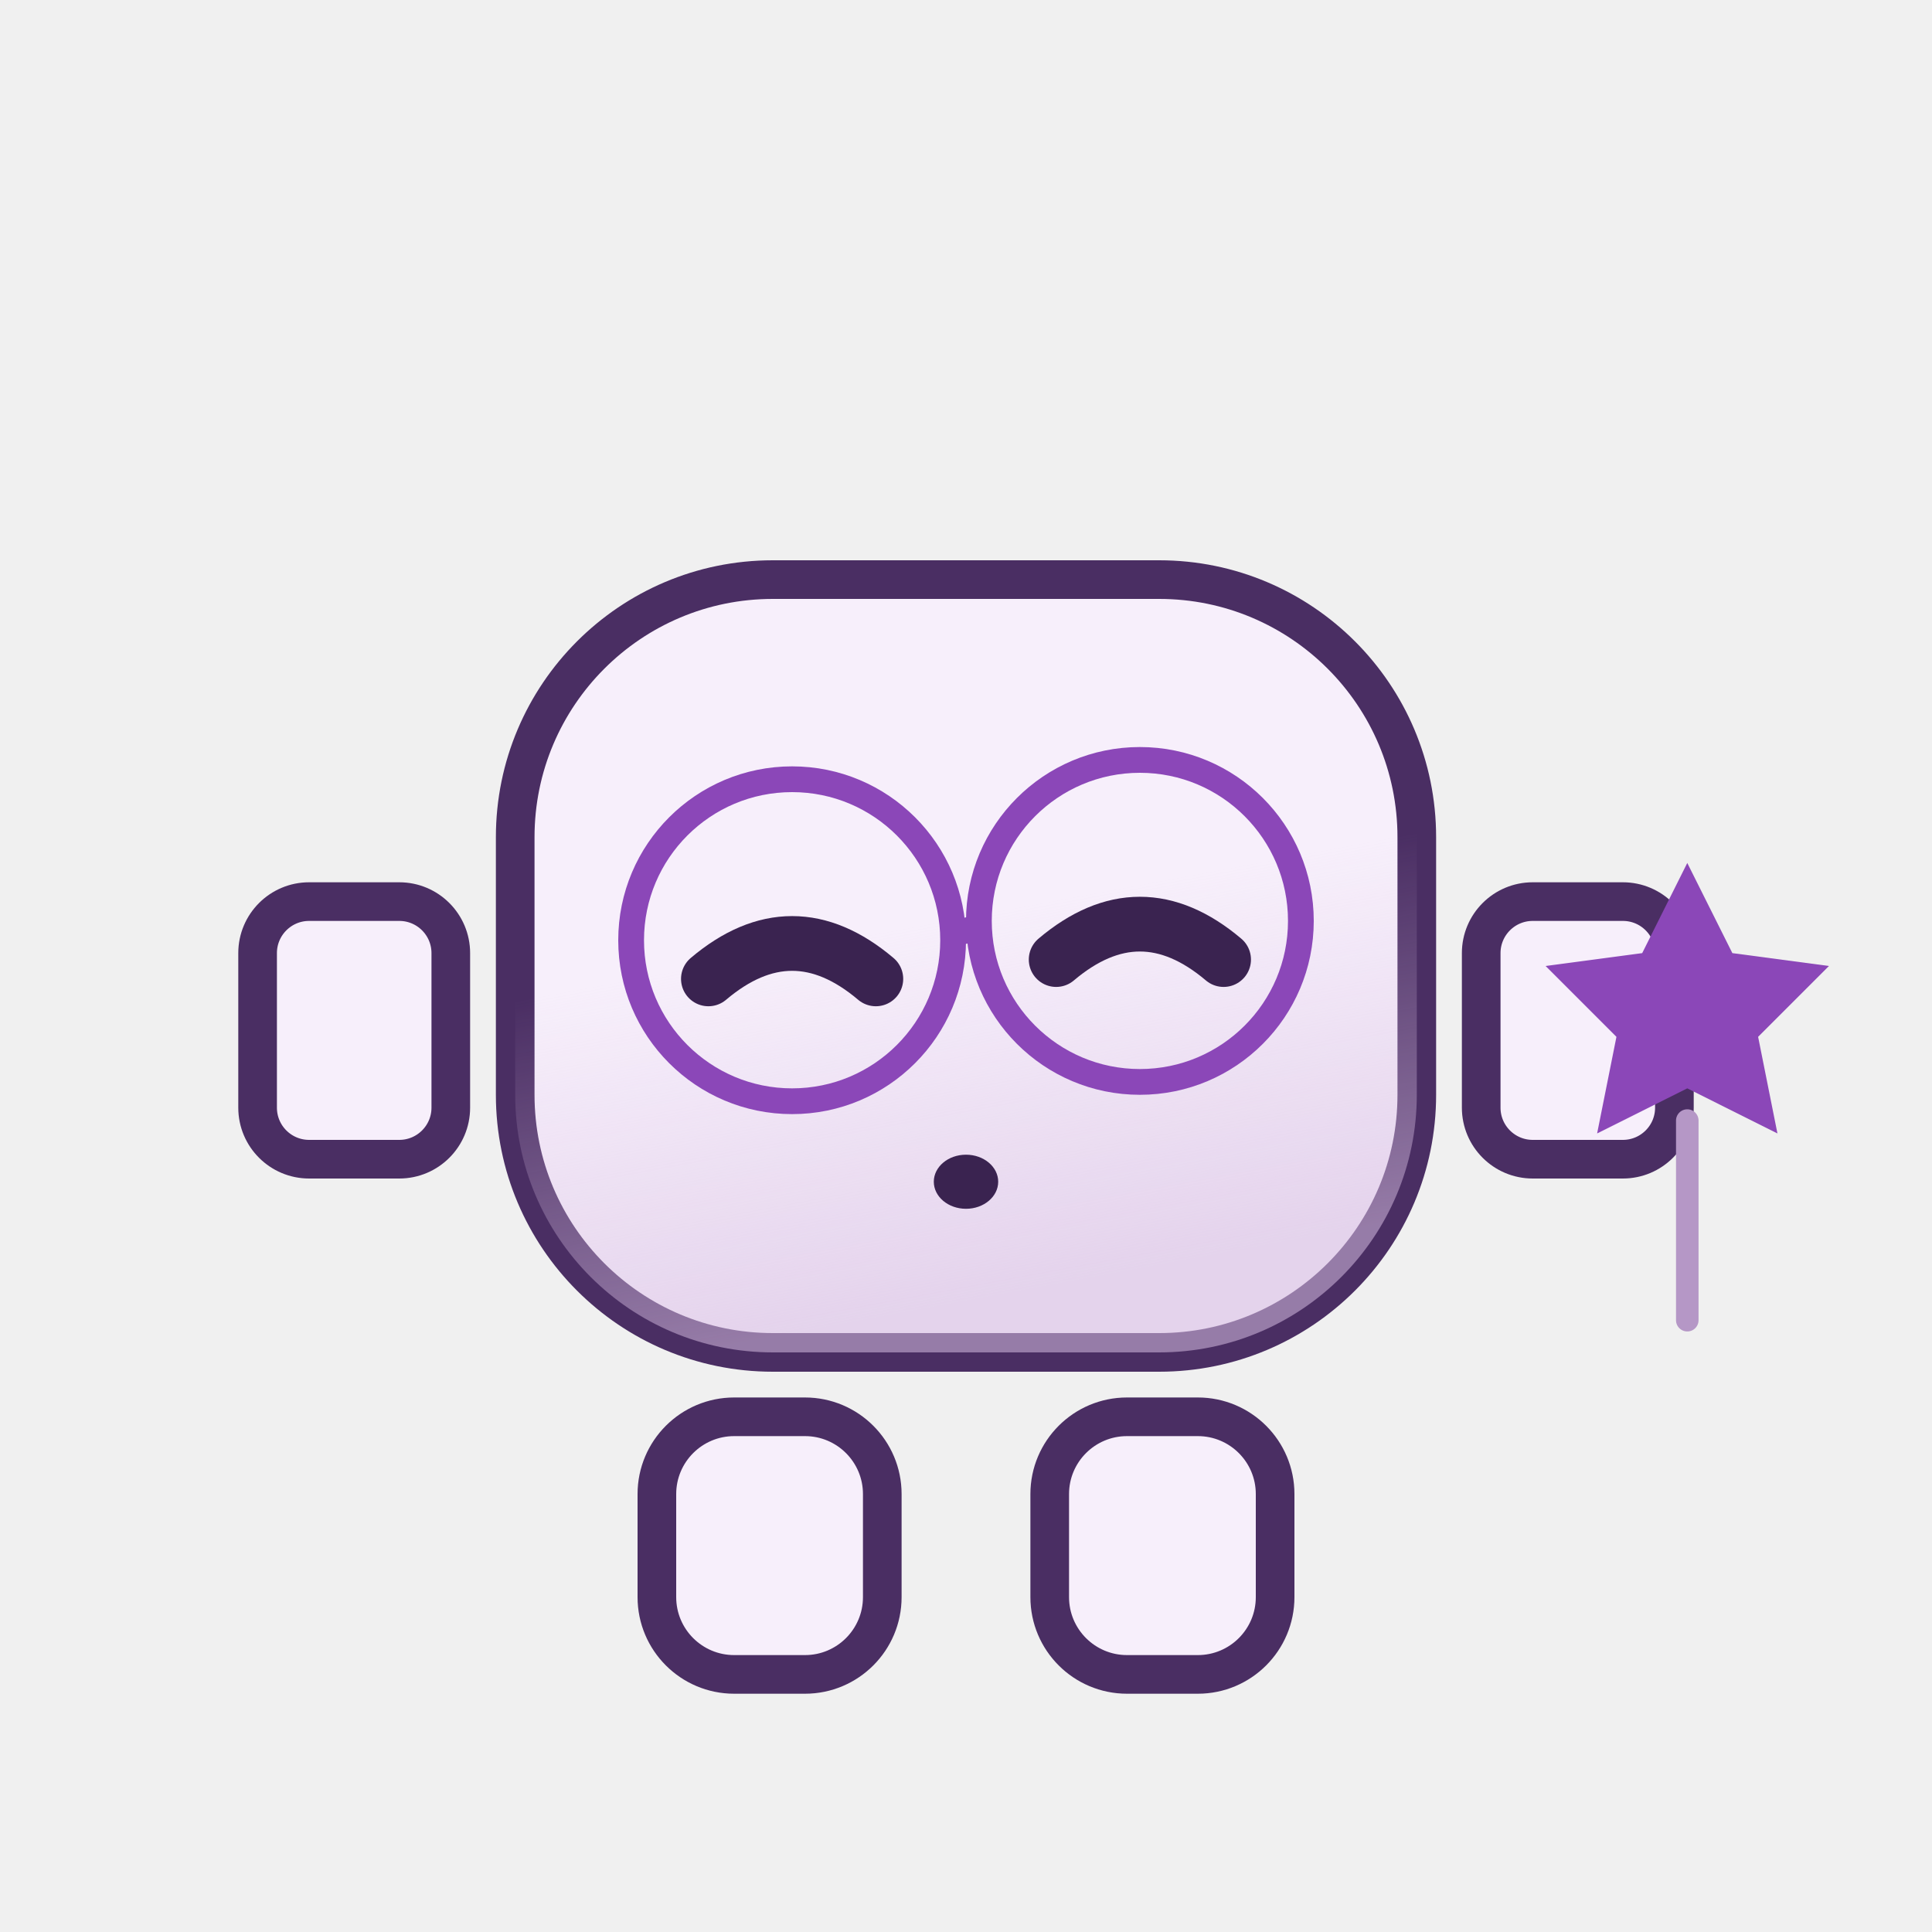
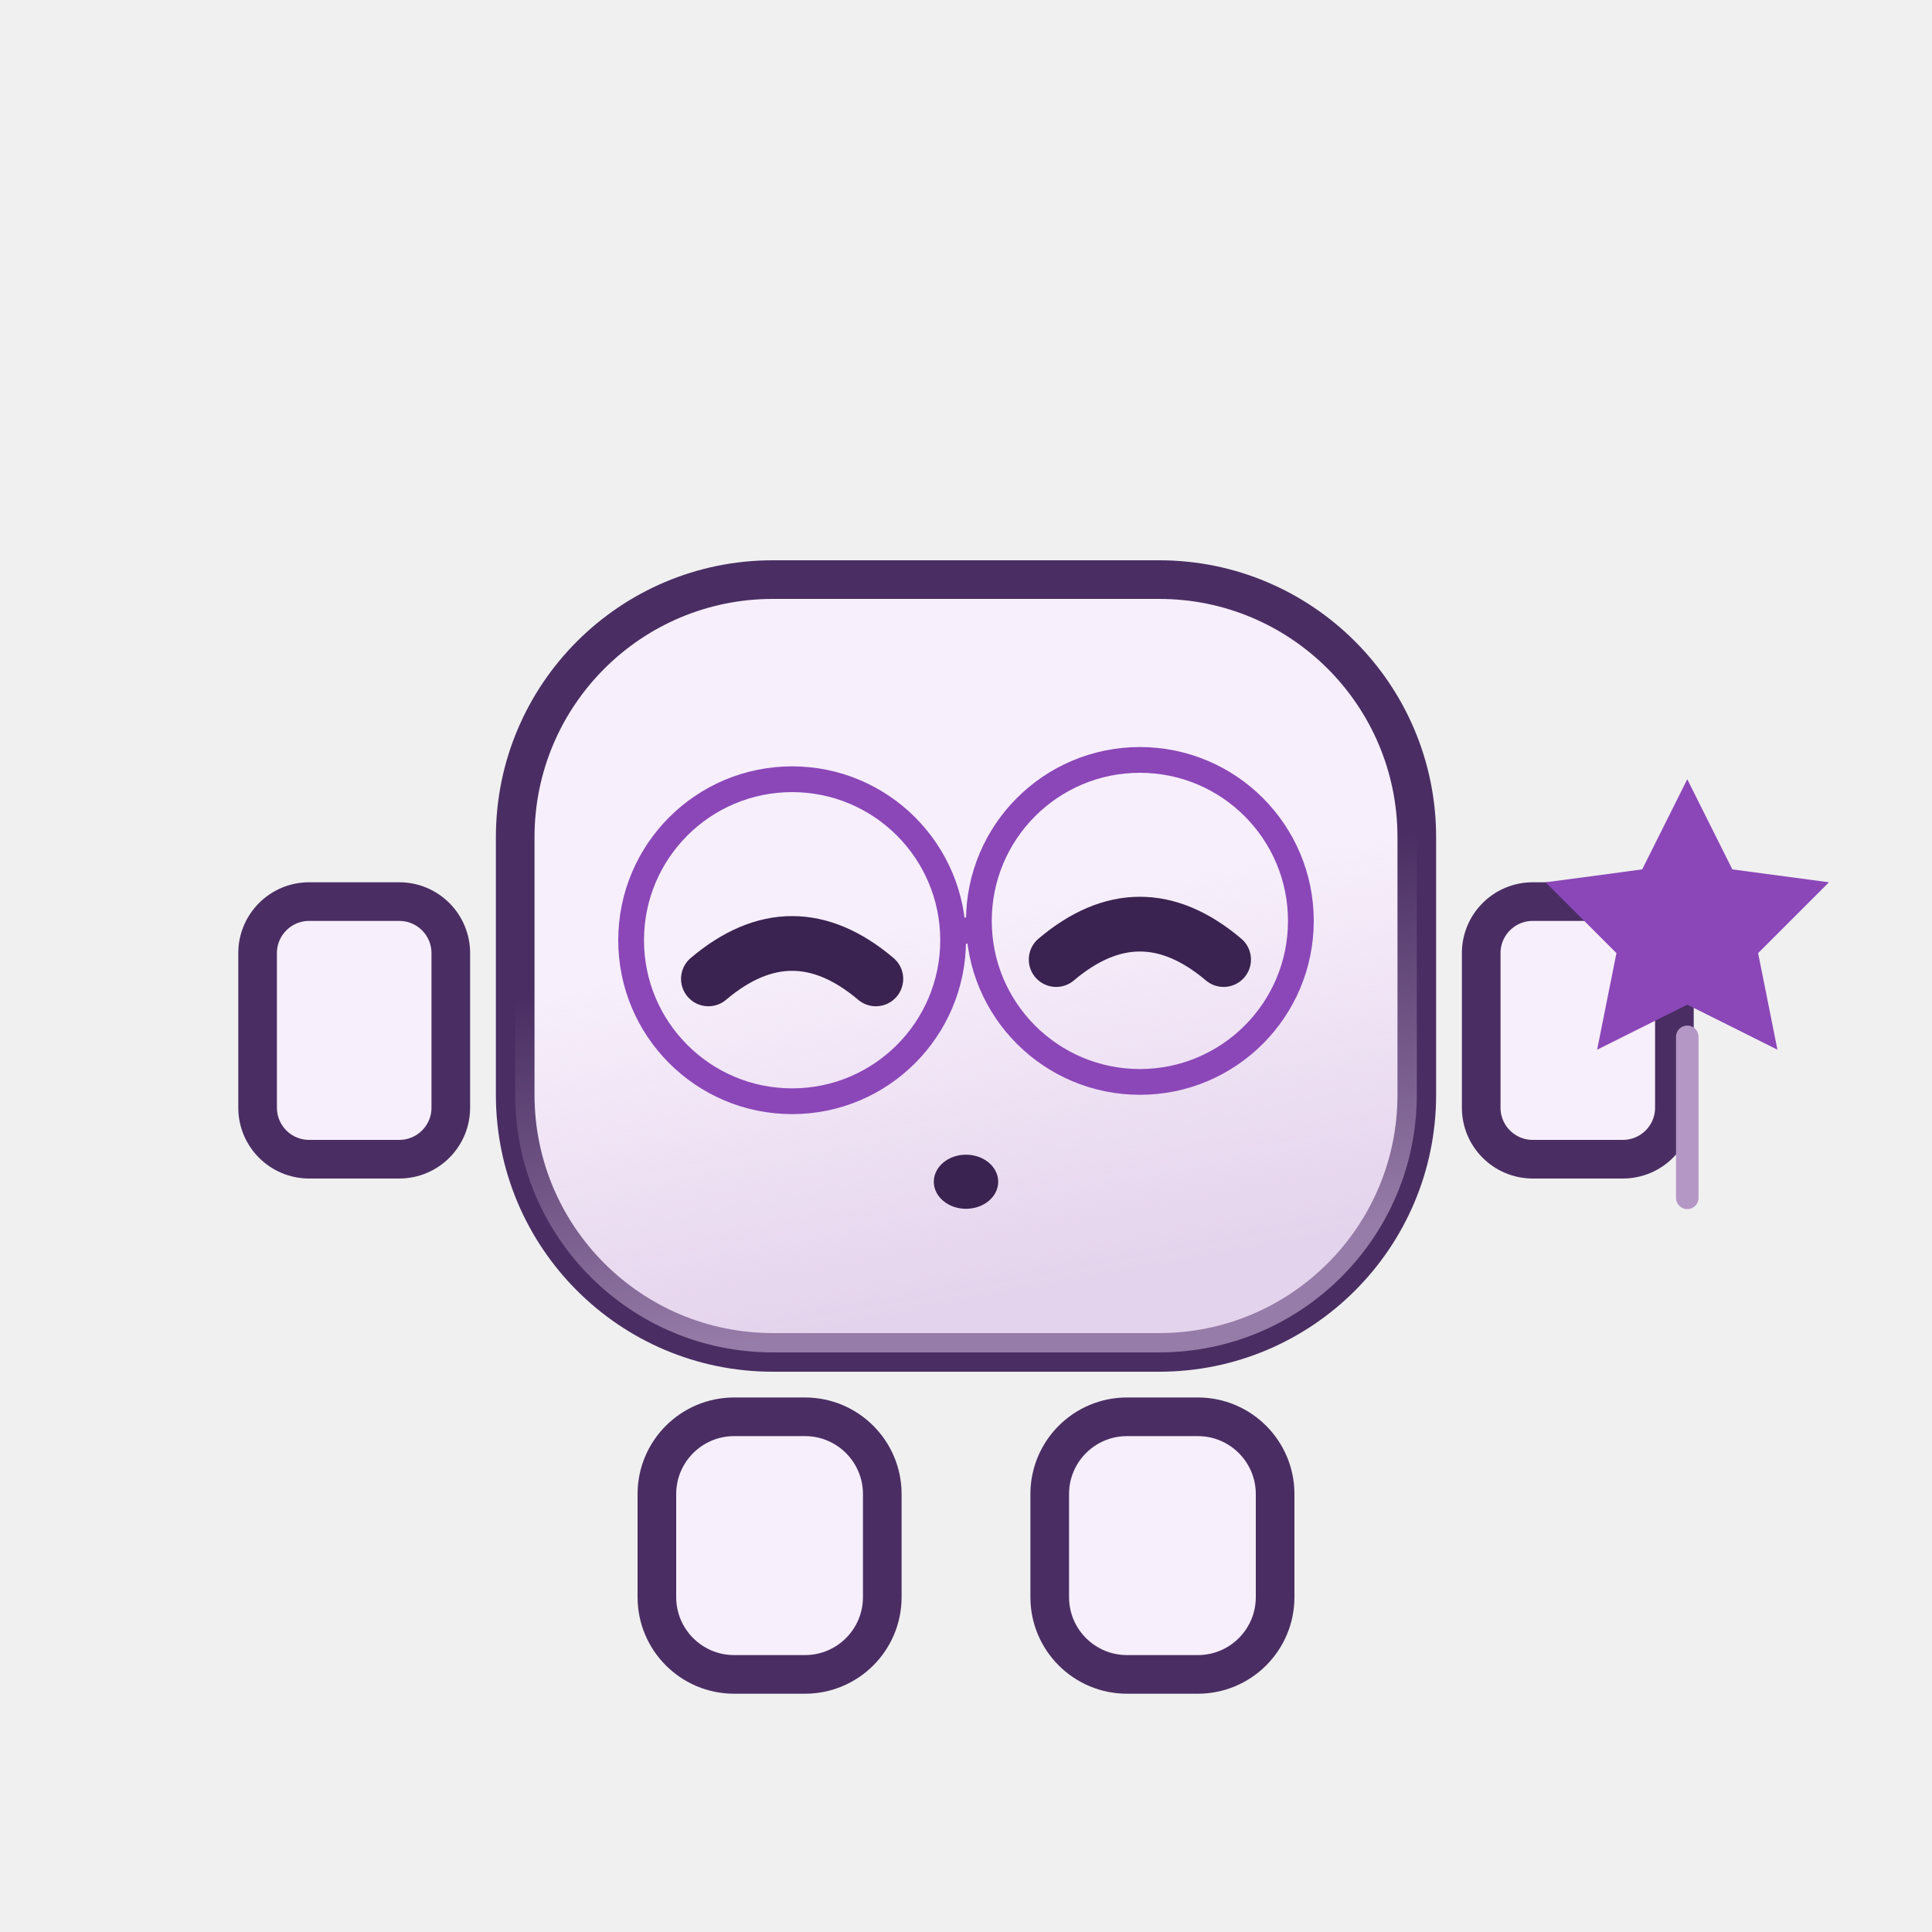
<svg xmlns="http://www.w3.org/2000/svg" viewBox="-3 -5 30 30">
  <defs>
    <linearGradient id="ccC-lo" x1="0" y1="0" x2="0.22" y2="1">
      <stop offset="52%" stop-color="#D5BCE0" stop-opacity="0" />
      <stop offset="100%" stop-color="#D5BCE0" stop-opacity="0.55" />
    </linearGradient>
  </defs>
  <g id="rig-root">
    <g id="rig-arm-left" data-pivot="2.5 9">
      <path d="M1.8 9 L3.2 9 A0.8 0.8 0 0 1 4 9.8 L4 12.2 A0.8 0.8 0 0 1 3.2 13 L1.8 13 A0.8 0.8 0 0 1 1 12.2 L1 9.8 A0.8 0.8 0 0 1 1.8 9 Z" fill="#F7EFFB" stroke="#4A2E63" stroke-width="0.6" />
    </g>
    <g id="rig-arm-right" data-pivot="21.5 9">
      <path d="M20.8 9 L22.2 9 A0.8 0.8 0 0 1 23 9.8 L23 12.2 A0.8 0.8 0 0 1 22.2 13 L20.8 13 A0.8 0.8 0 0 1 20 12.2 L20 9.8 A0.8 0.8 0 0 1 20.8 9 Z" fill="#F7EFFB" stroke="#4A2E63" stroke-width="0.6" />
      <g id="slot-item">
-         <path d="M23.2 8.4 L23.9 9.8 L25.4 10 L24.3 11.1 L24.6 12.6 L23.2 11.9 L21.8 12.6 L22.1 11.1 L21 10 L22.5 9.8 Z" fill="#8B47B8" />
-         <path d="M23.2 12.4 L23.2 15.5" stroke="#B597C6" stroke-width="0.35" stroke-linecap="round" />
+         <path d="M23.2 7.1 L23.9 8.5 L25.4 8.7 L24.3 9.8 L24.6 11.3 L23.2 10.6 L21.8 11.3 L22.1 9.8 L21 8.7 L22.5 8.5 Z" fill="#8B47B8" />
+         <path d="M23.2 11.1 L23.2 13.6" stroke="#B597C6" stroke-width="0.35" stroke-linecap="round" />
      </g>
    </g>
    <g id="rig-leg-left" data-pivot="8.95 17">
      <rect x="7.2" y="17" width="3.5" height="4" rx="1.2" fill="#F7EFFB" stroke="#4A2E63" stroke-width="0.6" />
    </g>
    <g id="rig-leg-right" data-pivot="15.05 17">
      <rect x="13.3" y="17" width="3.5" height="4" rx="1.2" fill="#F7EFFB" stroke="#4A2E63" stroke-width="0.6" />
    </g>
    <g id="rig-body">
      <path d="M9 4 L15 4 A4 4 0 0 1 19 8 L19 12 A4 4 0 0 1 15 16 L9 16 A4 4 0 0 1 5 12 L5 8 A4 4 0 0 1 9 4 Z" fill="#F7EFFB" stroke="#4A2E63" stroke-width="0.6" />
      <path d="M9 4 L15 4 A4 4 0 0 1 19 8 L19 12 A4 4 0 0 1 15 16 L9 16 A4 4 0 0 1 5 12 L5 8 A4 4 0 0 1 9 4 Z" fill="url(#ccC-lo)" />
      <g id="rig-face-idle">
        <path d="M8 10.2 Q9.3 9.1 10.6 10.2" fill="none" stroke="#3A2350" stroke-width="0.85" stroke-linecap="round" />
        <path d="M13.4 9.9 Q14.7 8.8 16 9.9" fill="none" stroke="#3A2350" stroke-width="0.85" stroke-linecap="round" />
        <ellipse cx="12" cy="13.35" rx="0.5" ry="0.42" fill="#3A2350" />
      </g>
      <g id="rig-face-welcome" style="display:none">
        <ellipse cx="9.3" cy="9.55" rx="1.6" ry="2.2" fill="#3A2350" />
        <g class="pupil">
          <circle cx="9.68" cy="8.83" r="0.52" fill="#FFFFFF" />
          <circle cx="8.82" cy="10.05" r="0.21" fill="#FFFFFF" fill-opacity="0.85" />
        </g>
        <ellipse cx="14.7" cy="9.25" rx="1.6" ry="2.2" fill="#3A2350" />
        <g class="pupil">
          <circle cx="15.08" cy="8.53" r="0.52" fill="#FFFFFF" />
          <circle cx="14.22" cy="9.75" r="0.21" fill="#FFFFFF" fill-opacity="0.85" />
        </g>
        <g transform="rotate(-2 12 13.3)">
          <path d="M10.8 13.3 Q10.8 13 12 13 Q13.2 13 13.2 13.3 A1.1 1 0 0 1 10.8 13.3 Z" fill="#3A2350" />
        </g>
      </g>
      <g id="rig-face-curious" style="display:none">
        <ellipse cx="9.3" cy="9.55" rx="1.6" ry="2.2" fill="#3A2350" />
        <g class="pupil">
          <circle cx="9.68" cy="8.83" r="0.52" fill="#FFFFFF" />
          <circle cx="8.82" cy="10.05" r="0.21" fill="#FFFFFF" fill-opacity="0.85" />
        </g>
        <ellipse cx="14.7" cy="9.25" rx="1.6" ry="2.2" fill="#3A2350" />
        <g class="pupil">
          <circle cx="15.08" cy="8.53" r="0.52" fill="#FFFFFF" />
          <circle cx="14.22" cy="9.75" r="0.21" fill="#FFFFFF" fill-opacity="0.85" />
        </g>
        <path d="M8 7.1 L10.6 6.9" fill="none" stroke="#3A2350" stroke-width="0.5" stroke-linecap="round" />
        <path d="M13.35 6.6 Q14.7 5.7 16.05 6" fill="none" stroke="#3A2350" stroke-width="0.5" stroke-linecap="round" />
        <ellipse cx="12.05" cy="13.35" rx="0.45" ry="0.5" fill="#3A2350" />
      </g>
      <g id="rig-face-shocked" style="display:none">
        <ellipse cx="9.3" cy="9.7" rx="1.79" ry="2.46" fill="#3A2350" />
        <g class="pupil">
          <circle cx="9.73" cy="8.89" r="0.58" fill="#FFFFFF" />
          <circle cx="8.76" cy="10.26" r="0.24" fill="#FFFFFF" fill-opacity="0.85" />
        </g>
        <ellipse cx="14.7" cy="9.4" rx="1.79" ry="2.46" fill="#3A2350" />
        <g class="pupil">
          <circle cx="15.13" cy="8.59" r="0.58" fill="#FFFFFF" />
          <circle cx="14.16" cy="9.96" r="0.24" fill="#FFFFFF" fill-opacity="0.85" />
        </g>
        <path d="M7.95 6.5 Q9.3 5.9 10.65 6.5" fill="none" stroke="#3A2350" stroke-width="0.5" stroke-linecap="round" />
        <path d="M13.35 6.2 Q14.7 5.6 16.05 6.2" fill="none" stroke="#3A2350" stroke-width="0.5" stroke-linecap="round" />
        <ellipse cx="12" cy="13.6" rx="0.7" ry="0.85" fill="#3A2350" />
      </g>
      <g id="rig-face-dizzy" style="display:none">
-         <g stroke="#3A2350" stroke-width="1" stroke-linecap="round">
-           <line x1="8" y1="8.6" x2="10.6" y2="11.4" />
-           <line x1="10.6" y1="8.6" x2="8" y2="11.4" />
-           <line x1="13.4" y1="8.3" x2="16" y2="11.1" />
-           <line x1="16" y1="8.3" x2="13.4" y2="11.1" />
-         </g>
+         <path d="M9.3 9.8 a0.3 0.3 0 0 1 0.3 0.3 a0.6 0.6 0 0 1 -0.6 0.6 a0.9 0.9 0 0 1 -0.9 -0.9 a1.2 1.2 0 0 1 1.2 -1.2 a1.3 1.3 0 0 1 1.3 1.3" fill="none" stroke="#3A2350" stroke-width="0.6" stroke-linecap="round" />
+         <path d="M14.7 9.6 a0.3 0.3 0 0 1 0.3 0.3 a0.6 0.6 0 0 1 -0.6 0.6 a0.9 0.9 0 0 1 -0.9 -0.9 a1.2 1.2 0 0 1 1.2 -1.2 a1.3 1.3 0 0 1 1.3 1.3" fill="none" stroke="#3A2350" stroke-width="0.6" stroke-linecap="round" />
        <path d="M10.4 13.6 L11.2 13 L12 13.6 L12.8 13 L13.6 13.6" fill="none" stroke="#3A2350" stroke-width="0.8" stroke-linecap="round" stroke-linejoin="round" />
-         <path d="M5 3.6 Q6 2.6 7 3.6 Q6 4.6 5 3.6 Z" fill="none" stroke="#8B47B8" stroke-width="0.5" stroke-linecap="round" />
-         <path d="M17 3.6 Q18 2.6 19 3.6 Q18 4.6 17 3.6 Z" fill="none" stroke="#8B47B8" stroke-width="0.5" stroke-linecap="round" />
      </g>
      <g id="rig-face-blink" style="display:none">
        <path d="M8 10 Q9.3 10.5 10.6 10" fill="none" stroke="#3A2350" stroke-width="0.85" stroke-linecap="round" />
        <path d="M13.4 9.7 Q14.7 10.2 16 9.7" fill="none" stroke="#3A2350" stroke-width="0.85" stroke-linecap="round" />
        <g transform="rotate(-2 12 13.3)">
          <path d="M10.8 13.3 Q10.8 13 12 13 Q13.2 13 13.2 13.3 A1.1 1 0 0 1 10.8 13.3 Z" fill="#3A2350" />
        </g>
      </g>
      <g id="rig-face-happy" style="display:none">
        <path d="M8 10.4 Q9.3 8.6 10.6 10.4" fill="none" stroke="#3A2350" stroke-width="0.9" stroke-linecap="round" />
        <path d="M13.4 10.1 Q14.7 8.3 16 10.1" fill="none" stroke="#3A2350" stroke-width="0.9" stroke-linecap="round" />
        <path d="M10.3 13 Q10.3 12.7 12 12.7 Q13.7 12.7 13.7 13 A1.7 1.5 0 0 1 10.3 13 Z" fill="#3A2350" />
      </g>
      <g id="rig-face-shutdown" style="display:none">
        <path d="M8 10 L10.6 10" fill="none" stroke="#3A2350" stroke-width="0.8" stroke-linecap="round" />
        <path d="M13.4 9.8 L16 9.8" fill="none" stroke="#3A2350" stroke-width="0.8" stroke-linecap="round" />
        <path d="M11.3 13.3 L12.7 13.3" fill="none" stroke="#3A2350" stroke-width="0.5" stroke-linecap="round" />
      </g>
      <g id="slot-eyewear">
        <g fill="none" stroke="#8B47B8" stroke-width="0.4">
          <circle cx="9.3" cy="9.6" r="2.5" />
          <circle cx="14.7" cy="9.3" r="2.5" />
          <path d="M11.8 9.5 L12.2 9.4" />
        </g>
      </g>
    </g>
    <g id="slot-hat" />
    <g id="rig-hand-peek-right" style="display:none">
      <rect x="20.7" y="8.3" width="2.6" height="3.4" rx="1.17" fill="#F7EFFB" stroke="#4A2E63" stroke-width="0.6" />
    </g>
    <g id="rig-hand-peek-left" style="display:none">
      <rect x="0.7" y="8.3" width="2.6" height="3.4" rx="1.17" fill="#F7EFFB" stroke="#4A2E63" stroke-width="0.6" />
    </g>
  </g>
</svg>
